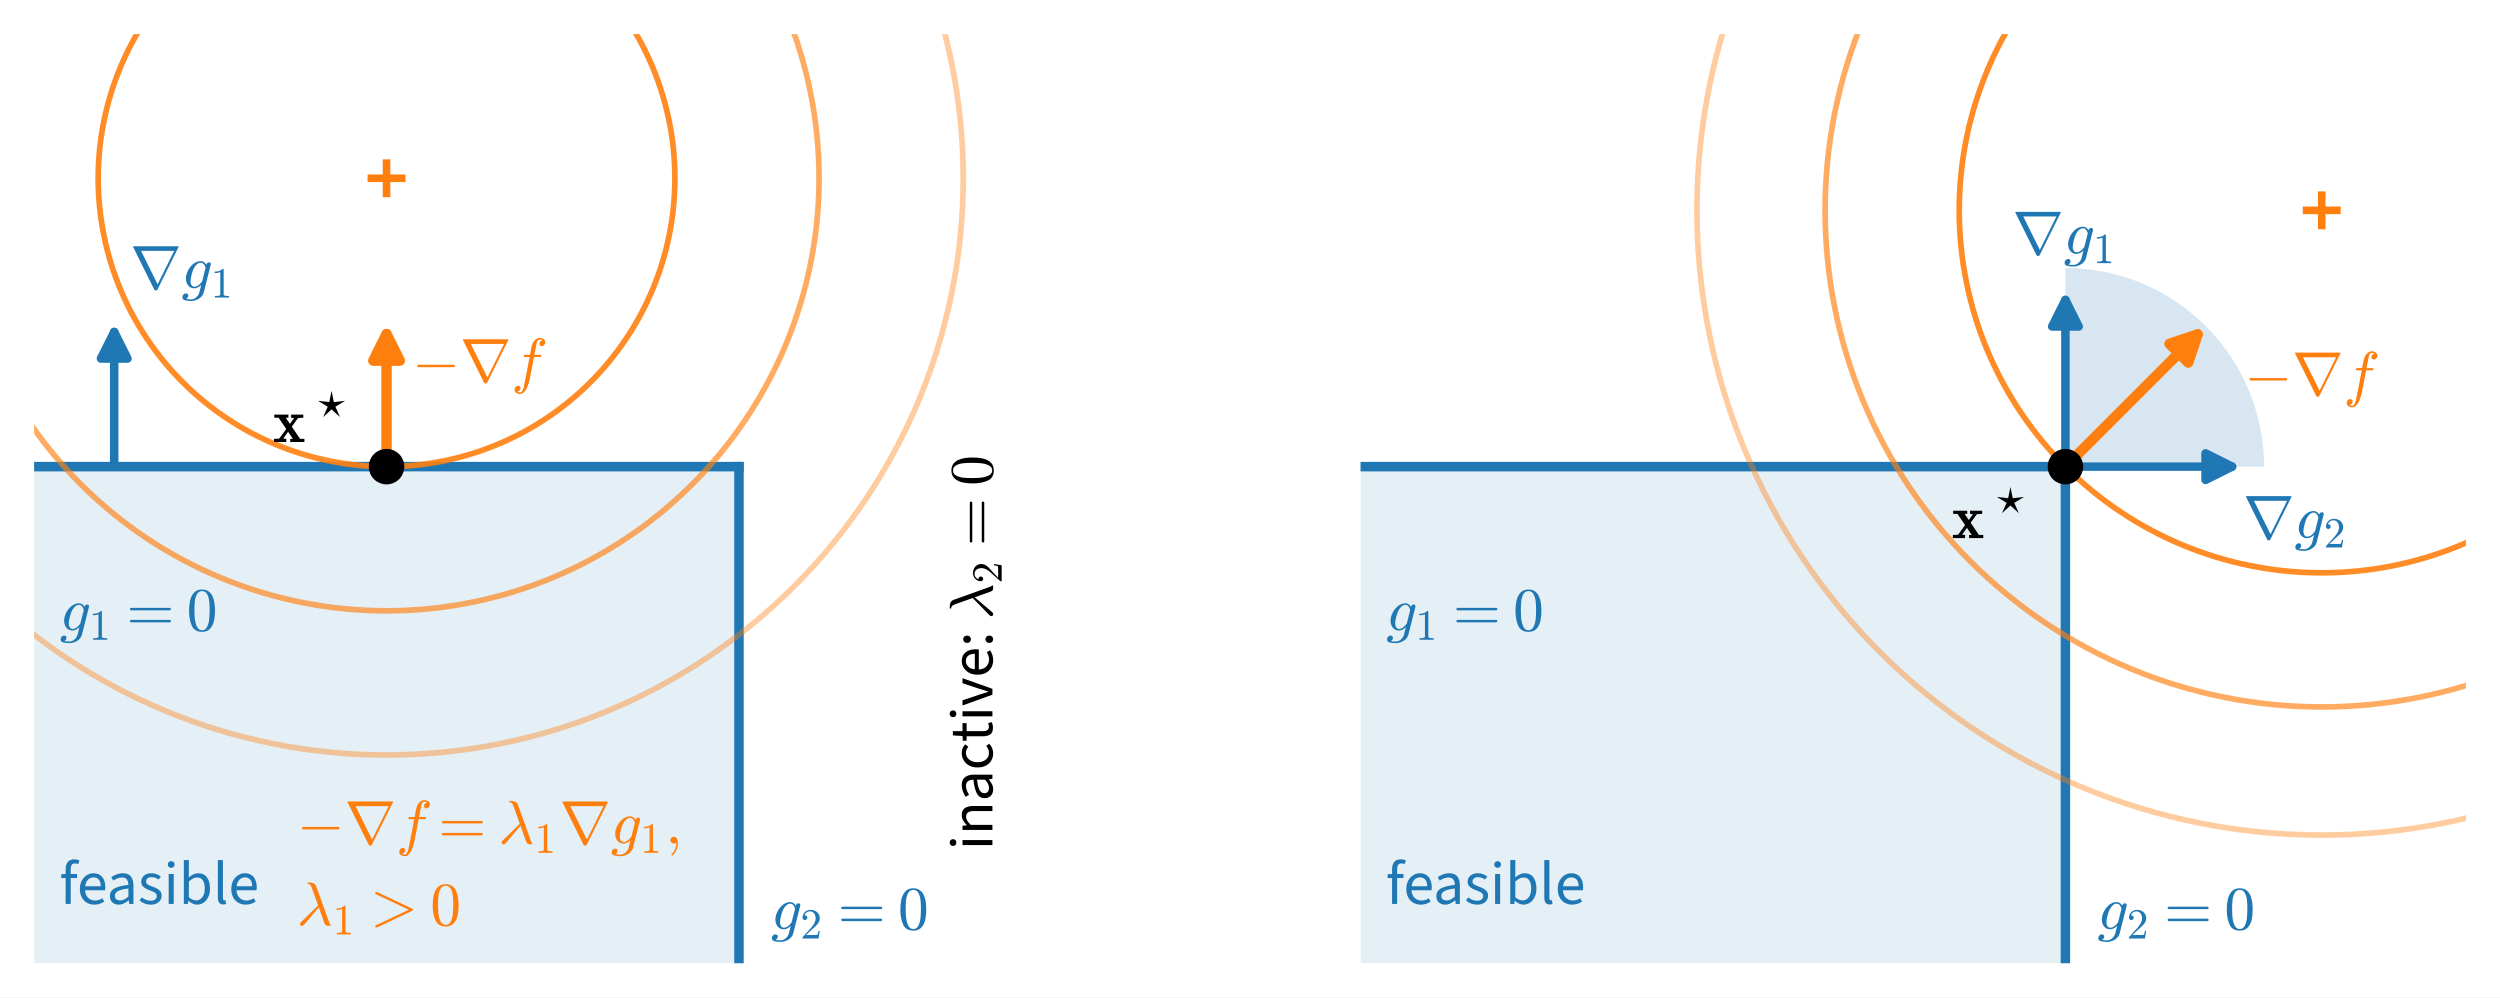
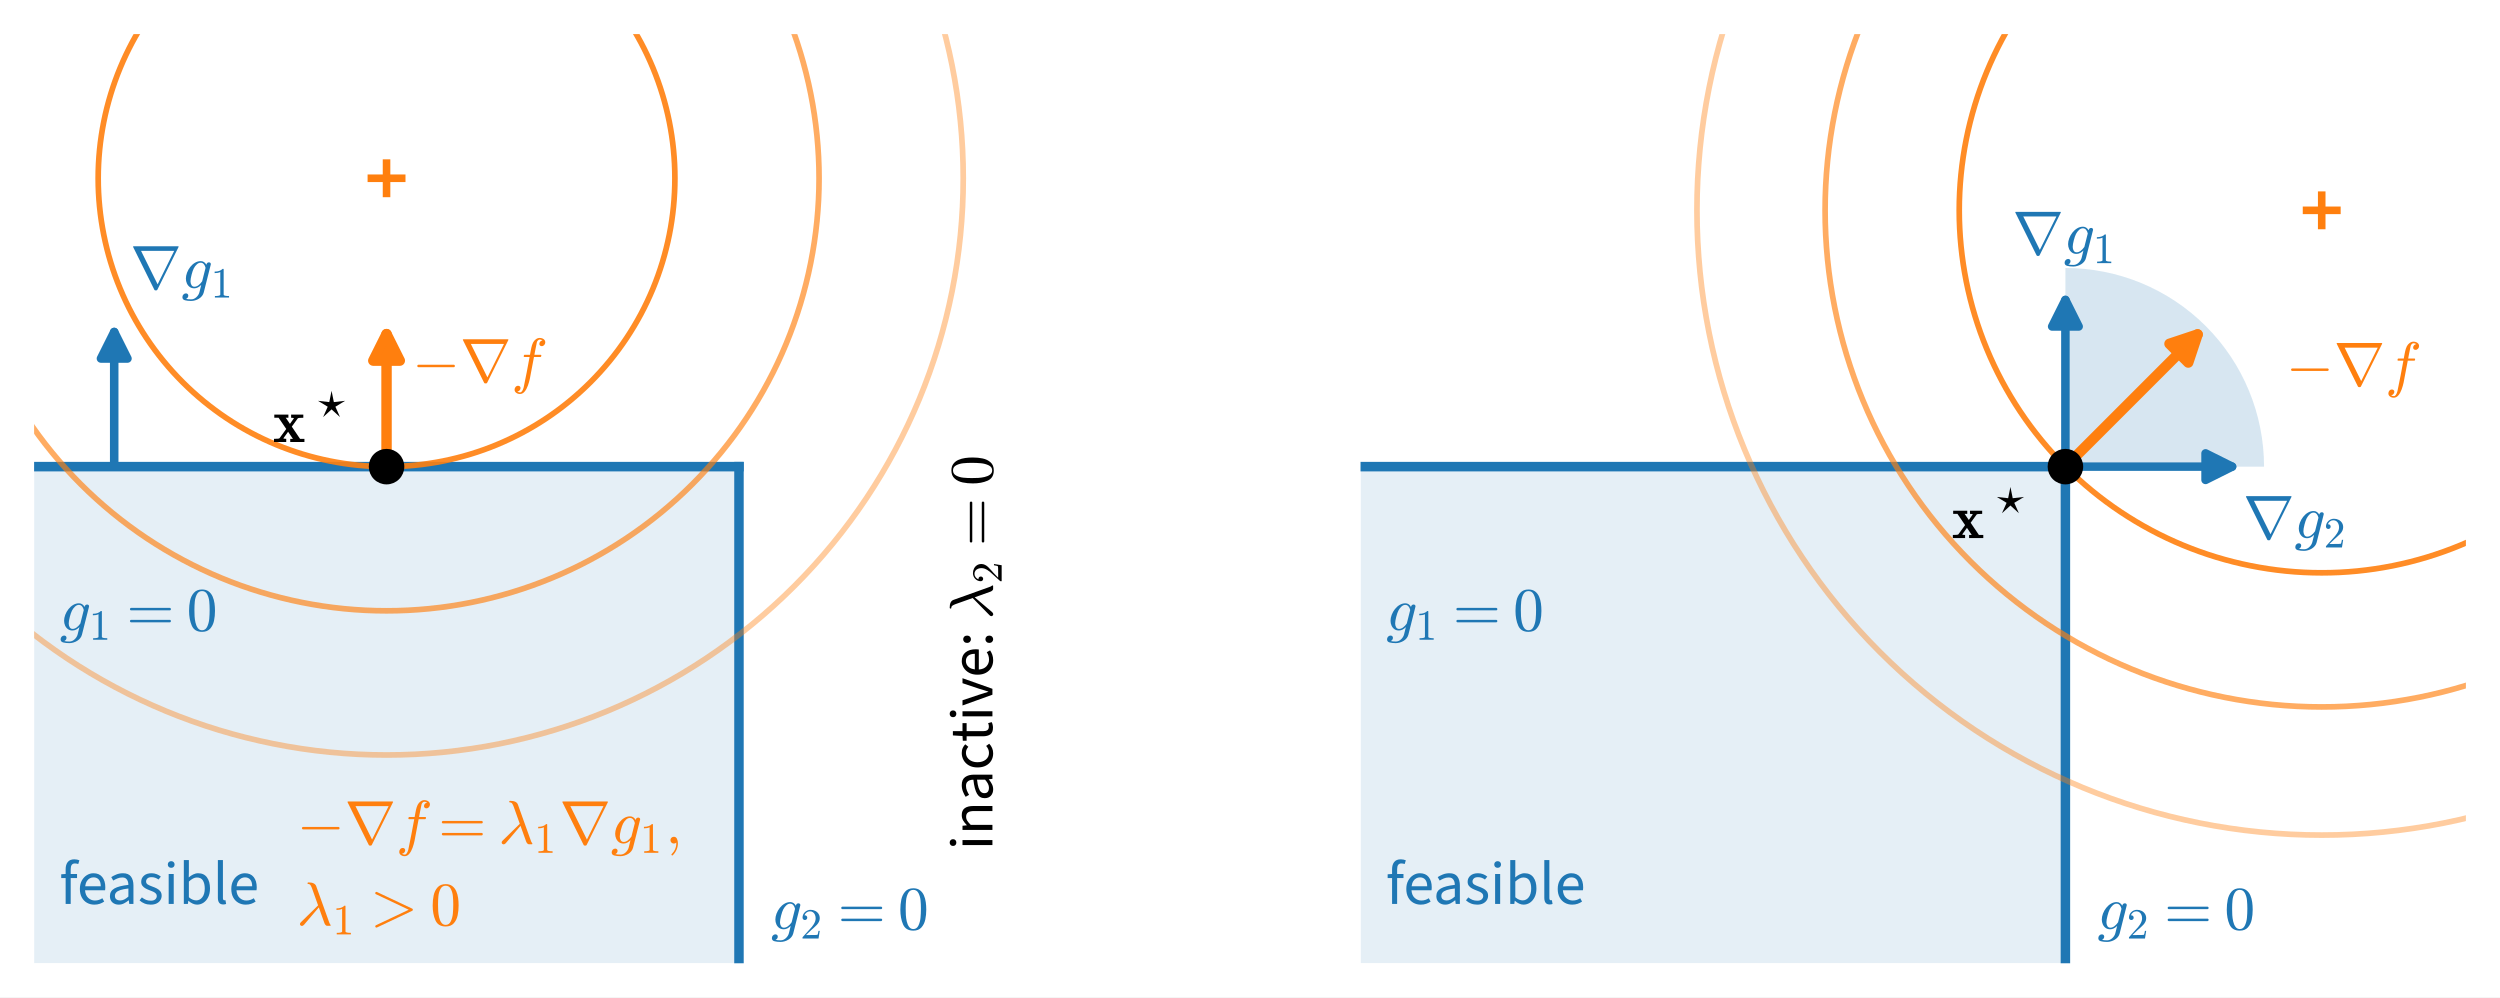
<svg xmlns="http://www.w3.org/2000/svg" xmlns:xlink="http://www.w3.org/1999/xlink" width="527.76pt" height="210.545pt" viewBox="0 0 527.76 210.545" version="1.1">
  <defs>
    <style type="text/css">*{stroke-linejoin: round; stroke-linecap: butt}</style>
  </defs>
  <g id="figure_1">
    <g id="patch_1">
      <path d="M 0 210.545  L 527.76 210.545  L 527.76 0  L 0 0  z " style="fill: #ffffff" />
    </g>
    <g id="axes_1">
      <g id="patch_2">
        <path d="M 7.2 203.345  L 156 203.345  L 156 98.509  L 7.2 98.509  z " clip-path="url(#p8c5ab9531e)" style="fill: #1f77b4; opacity: 0.12" />
      </g>
      <g id="line2d_1">
        <path d="M 7.2 98.509  L 156 98.509  " clip-path="url(#p8c5ab9531e)" style="fill: none; stroke: #1f77b4; stroke-width: 2; stroke-linecap: square" />
      </g>
      <g id="line2d_2">
        <path d="M 156 203.345  L 156 98.509  " clip-path="url(#p8c5ab9531e)" style="fill: none; stroke: #1f77b4; stroke-width: 2; stroke-linecap: square" />
      </g>
      <g id="patch_3">
        <path d="M 81.6 98.509  C 97.744 98.509 113.228 92.095 124.644 80.68  C 136.059 69.265 142.473 53.78 142.473 37.636  C 142.473 21.493 136.059 6.008 124.644 -5.407  C 113.228 -16.822 97.744 -23.236 81.6 -23.236  C 65.456 -23.236 49.972 -16.822 38.556 -5.407  C 27.141 6.008 20.727 21.493 20.727 37.636  C 20.727 53.78 27.141 69.265 38.556 80.68  C 49.972 92.095 65.456 98.509 81.6 98.509  L 81.6 98.509  z " clip-path="url(#p8c5ab9531e)" style="fill: none; opacity: 0.9; stroke: #ff7f0e; stroke-width: 1.2; stroke-linejoin: miter" />
      </g>
      <g id="patch_4">
        <path d="M 81.6 128.945  C 105.815 128.945 129.042 119.325 146.165 102.202  C 163.288 85.079 172.909 61.852 172.909 37.636  C 172.909 13.421 163.288 -9.806 146.165 -26.929  C 129.042 -44.052 105.815 -53.673 81.6 -53.673  C 57.385 -53.673 34.158 -44.052 17.035 -26.929  C -0.088 -9.806 -9.709 13.421 -9.709 37.636  C -9.709 61.852 -0.088 85.079 17.035 102.202  C 34.158 119.325 57.385 128.945 81.6 128.945  L 81.6 128.945  z " clip-path="url(#p8c5ab9531e)" style="fill: none; opacity: 0.65; stroke: #ff7f0e; stroke-width: 1.2; stroke-linejoin: miter" />
      </g>
      <g id="patch_5">
        <path d="M 81.6 159.382  C 113.887 159.382 144.856 146.554 167.687 123.723  C 190.518 100.893 203.345 69.924 203.345 37.636  C 203.345 5.349 190.518 -25.62 167.687 -48.451  C 144.856 -71.281 113.887 -84.109 81.6 -84.109  C 49.313 -84.109 18.344 -71.281 -4.487 -48.451  C -27.318 -25.62 -40.145 5.349 -40.145 37.636  C -40.145 69.924 -27.318 100.893 -4.487 123.723  C 18.344 146.554 49.313 159.382 81.6 159.382  L 81.6 159.382  z " clip-path="url(#p8c5ab9531e)" style="fill: none; opacity: 0.4; stroke: #ff7f0e; stroke-width: 1.2; stroke-linejoin: miter" />
      </g>
      <g id="text_1">
        <g style="fill: #1f77b4" transform="translate(12.61091 190.8174) scale(0.13 -0.13)">
          <defs>
            <path id="SourceSans3-Regular-21" d="M 614 0  L 614 2682  L 154 2682  L 154 3078  L 614 3110  L 614 3603  Q 614 4077 835 4355  Q 1056 4634 1523 4634  Q 1670 4634 1804 4605  Q 1939 4576 2042 4531  L 1926 4147  Q 1734 4205 1574 4205  Q 1139 4205 1139 3603  L 1139 3110  L 1798 3110  L 1798 2682  L 1139 2682  L 1139 0  L 614 0  z " transform="scale(0.015625)" />
            <path id="SourceSans3-Regular-20" d="M 1702 2758  Q 1510 2758 1328 2665  Q 1146 2573 1014 2368  Q 883 2163 838 1830  L 2458 1830  Q 2458 2285 2259 2521  Q 2061 2758 1702 2758  z M 1786 -77  Q 1370 -77 1027 115  Q 685 307 486 675  Q 288 1043 288 1555  Q 288 2061 489 2425  Q 691 2790 1014 2988  Q 1338 3187 1696 3187  Q 2298 3187 2614 2790  Q 2931 2394 2931 1728  Q 2931 1645 2924 1568  Q 2918 1491 2906 1414  L 826 1414  Q 864 890 1161 621  Q 1459 352 1850 352  Q 2074 352 2269 416  Q 2464 480 2624 589  L 2816 243  Q 2611 102 2358 12  Q 2106 -77 1786 -77  z " transform="scale(0.015625)" />
            <path id="SourceSans3-Regular-1c" d="M 1242 -77  Q 851 -77 588 153  Q 326 384 326 806  Q 326 1331 787 1600  Q 1248 1869 2246 1978  Q 2246 2176 2188 2349  Q 2131 2522 1993 2634  Q 1856 2746 1600 2746  Q 1331 2746 1094 2643  Q 858 2541 672 2426  L 467 2784  Q 685 2931 1001 3059  Q 1318 3187 1690 3187  Q 2259 3187 2515 2838  Q 2771 2490 2771 1907  L 2771 0  L 2336 0  L 2291 371  L 2272 371  Q 2042 186 1789 54  Q 1536 -77 1242 -77  z M 1389 358  Q 1613 358 1817 460  Q 2022 563 2246 762  L 2246 1600  Q 1722 1542 1414 1440  Q 1107 1338 976 1190  Q 845 1043 845 838  Q 845 582 1005 470  Q 1165 358 1389 358  z " transform="scale(0.015625)" />
            <path id="SourceSans3-Regular-2e" d="M 1338 -77  Q 998 -77 697 41  Q 397 160 179 371  L 422 678  Q 627 512 848 422  Q 1069 333 1357 333  Q 1664 333 1817 477  Q 1971 621 1971 819  Q 1971 979 1868 1084  Q 1766 1190 1606 1264  Q 1446 1338 1267 1402  Q 1037 1485 825 1597  Q 614 1709 483 1878  Q 352 2048 352 2304  Q 352 2682 637 2934  Q 922 3187 1427 3187  Q 1715 3187 1964 3088  Q 2214 2989 2394 2835  L 2150 2534  Q 1990 2650 1814 2714  Q 1638 2778 1427 2778  Q 1133 2778 995 2643  Q 858 2509 858 2330  Q 858 2118 1043 2009  Q 1229 1901 1517 1798  Q 1760 1715 1981 1600  Q 2202 1485 2339 1309  Q 2477 1133 2477 851  Q 2477 602 2345 390  Q 2214 179 1961 51  Q 1709 -77 1338 -77  z " transform="scale(0.015625)" />
            <path id="SourceSans3-Regular-24" d="M 525 0  L 525 3110  L 1050 3110  L 1050 0  L 525 0  z M 787 3750  Q 633 3750 534 3843  Q 435 3936 435 4096  Q 435 4250 534 4346  Q 633 4442 787 4442  Q 941 4442 1040 4346  Q 1139 4250 1139 4096  Q 1139 3936 1040 3843  Q 941 3750 787 3750  z " transform="scale(0.015625)" />
            <path id="SourceSans3-Regular-1d" d="M 1901 -77  Q 1683 -77 1449 28  Q 1216 134 1011 320  L 992 320  L 947 0  L 525 0  L 525 4557  L 1050 4557  L 1050 3315  L 1037 2752  Q 1248 2938 1501 3062  Q 1754 3187 2010 3187  Q 2618 3187 2931 2758  Q 3245 2330 3245 1606  Q 3245 1075 3056 697  Q 2867 320 2563 121  Q 2259 -77 1901 -77  z M 1811 365  Q 2195 365 2448 694  Q 2701 1024 2701 1600  Q 2701 2112 2512 2429  Q 2323 2746 1882 2746  Q 1683 2746 1478 2637  Q 1274 2528 1050 2323  L 1050 691  Q 1254 512 1456 438  Q 1658 365 1811 365  z " transform="scale(0.015625)" />
            <path id="SourceSans3-Regular-27" d="M 1082 -58  Q 787 -58 656 124  Q 525 307 525 640  L 525 4557  L 1050 4557  L 1050 602  Q 1050 480 1094 429  Q 1139 378 1203 378  Q 1229 378 1251 381  Q 1274 384 1312 390  L 1382 -6  Q 1267 -58 1082 -58  z " transform="scale(0.015625)" />
          </defs>
          <use xlink:href="#SourceSans3-Regular-21" />
          <use xlink:href="#SourceSans3-Regular-20" transform="translate(28.20312 0)" />
          <use xlink:href="#SourceSans3-Regular-1c" transform="translate(76.39062 0)" />
          <use xlink:href="#SourceSans3-Regular-2e" transform="translate(126.7969 0)" />
          <use xlink:href="#SourceSans3-Regular-24" transform="translate(168.7031 0)" />
          <use xlink:href="#SourceSans3-Regular-1d" transform="translate(193.2969 0)" />
          <use xlink:href="#SourceSans3-Regular-27" transform="translate(248.5938 0)" />
          <use xlink:href="#SourceSans3-Regular-20" transform="translate(274.0938 0)" />
        </g>
      </g>
      <g id="text_2">
        <g style="fill: #1f77b4" transform="translate(12.61091 133.1527) scale(0.13 -0.13)">
          <defs>
            <path id="Cmmi10-2f" d="M 91 -916  Q 91 -759 198 -642  Q 306 -525 459 -525  Q 563 -525 633 -589  Q 703 -653 703 -756  Q 703 -872 637 -964  Q 572 -1056 469 -1094  Q 641 -1147 1006 -1147  Q 1300 -1147 1544 -920  Q 1788 -694 1863 -397  L 2047 353  Q 1700 0 1325 0  Q 1050 0 854 140  Q 659 281 556 515  Q 453 750 453 1013  Q 453 1306 573 1628  Q 694 1950 911 2225  Q 1128 2500 1409 2664  Q 1691 2828 2003 2828  Q 2191 2828 2341 2725  Q 2491 2622 2578 2450  Q 2641 2700 2853 2700  Q 2934 2700 2990 2651  Q 3047 2603 3047 2522  Q 3047 2503 3045 2493  Q 3044 2484 3041 2472  L 2309 -434  Q 2259 -634 2125 -800  Q 1991 -966 1809 -1077  Q 1628 -1188 1412 -1250  Q 1197 -1313 997 -1313  Q 631 -1313 361 -1242  Q 91 -1172 91 -916  z M 1338 166  Q 1747 166 2144 728  L 2497 2125  Q 2453 2347 2322 2505  Q 2191 2663 1991 2663  Q 1778 2663 1589 2489  Q 1400 2316 1275 2075  Q 1156 1844 1045 1411  Q 934 978 934 728  Q 934 509 1034 337  Q 1134 166 1338 166  z " transform="scale(0.015625)" />
            <path id="Cmr10-64" d="M 594 0  L 594 225  Q 1394 225 1394 428  L 1394 3788  Q 1063 3628 556 3628  L 556 3853  Q 1341 3853 1741 4263  L 1831 4263  Q 1853 4263 1873 4245  Q 1894 4228 1894 4206  L 1894 428  Q 1894 225 2694 225  L 2694 0  L 594 0  z " transform="scale(0.015625)" />
            <path id="Cmr10-29" d="M 481 850  Q 428 850 393 890  Q 359 931 359 978  Q 359 1031 393 1068  Q 428 1106 481 1106  L 4500 1106  Q 4547 1106 4581 1068  Q 4616 1031 4616 978  Q 4616 931 4581 890  Q 4547 850 4500 850  L 481 850  z M 481 2094  Q 428 2094 393 2131  Q 359 2169 359 2222  Q 359 2269 393 2309  Q 428 2350 481 2350  L 4500 2350  Q 4547 2350 4581 2309  Q 4616 2269 4616 2222  Q 4616 2169 4581 2131  Q 4547 2094 4500 2094  L 481 2094  z " transform="scale(0.015625)" />
            <path id="Cmr10-28" d="M 1600 -141  Q 816 -141 533 504  Q 250 1150 250 2041  Q 250 2597 351 3087  Q 453 3578 754 3920  Q 1056 4263 1600 4263  Q 2022 4263 2290 4056  Q 2559 3850 2700 3523  Q 2841 3197 2892 2823  Q 2944 2450 2944 2041  Q 2944 1491 2842 1011  Q 2741 531 2444 195  Q 2147 -141 1600 -141  z M 1600 25  Q 1956 25 2131 390  Q 2306 756 2347 1200  Q 2388 1644 2388 2144  Q 2388 2625 2347 3031  Q 2306 3438 2132 3767  Q 1959 4097 1600 4097  Q 1238 4097 1063 3765  Q 888 3434 847 3029  Q 806 2625 806 2144  Q 806 1788 823 1472  Q 841 1156 916 820  Q 991 484 1158 254  Q 1325 25 1600 25  z " transform="scale(0.015625)" />
          </defs>
          <use xlink:href="#Cmmi10-2f" transform="translate(0 0.390625)" />
          <use xlink:href="#Cmr10-64" transform="translate(47.70508 -14.60934) scale(0.7)" />
          <use xlink:href="#Cmr10-29" transform="translate(108.4256 0.390625)" />
          <use xlink:href="#Cmr10-28" transform="translate(206.1112 0.390625)" />
        </g>
      </g>
      <g id="text_3">
        <g style="fill: #1f77b4" transform="translate(162.7636 196.2283) scale(0.13 -0.13)">
          <defs>
            <path id="Cmr10-31" d="M 319 0  L 319 172  Q 319 188 331 206  L 1325 1306  Q 1550 1550 1690 1715  Q 1831 1881 1968 2097  Q 2106 2313 2186 2536  Q 2266 2759 2266 3009  Q 2266 3272 2169 3511  Q 2072 3750 1880 3894  Q 1688 4038 1416 4038  Q 1138 4038 916 3870  Q 694 3703 603 3438  Q 628 3444 672 3444  Q 816 3444 917 3347  Q 1019 3250 1019 3097  Q 1019 2950 917 2848  Q 816 2747 672 2747  Q 522 2747 420 2851  Q 319 2956 319 3097  Q 319 3338 409 3548  Q 500 3759 670 3923  Q 841 4088 1055 4175  Q 1269 4263 1509 4263  Q 1875 4263 2190 4108  Q 2506 3953 2690 3670  Q 2875 3388 2875 3009  Q 2875 2731 2753 2481  Q 2631 2231 2440 2026  Q 2250 1822 1953 1562  Q 1656 1303 1563 1216  L 838 519  L 1453 519  Q 1906 519 2211 526  Q 2516 534 2534 550  Q 2609 631 2688 1141  L 2875 1141  L 2694 0  L 319 0  z " transform="scale(0.015625)" />
          </defs>
          <use xlink:href="#Cmmi10-2f" transform="translate(0 0.390625)" />
          <use xlink:href="#Cmr10-31" transform="translate(47.70508 -14.60934) scale(0.7)" />
          <use xlink:href="#Cmr10-29" transform="translate(108.4256 0.390625)" />
          <use xlink:href="#Cmr10-28" transform="translate(206.1112 0.390625)" />
        </g>
      </g>
      <g id="line2d_3">
        <defs>
          <path id="m27853e24be" d="M -4 0  L 4 0  M 0 4  L 0 -4  " style="stroke: #ff7f0e; stroke-width: 1.6" />
        </defs>
        <g clip-path="url(#p8c5ab9531e)">
          <use xlink:href="#m27853e24be" x="81.6" y="37.636" style="fill: #ff7f0e; stroke: #ff7f0e; stroke-width: 1.6" />
        </g>
      </g>
      <g id="patch_6">
        <path d="M 81.6 98.509  Q 81.6 83.291 81.6 70.532  " style="fill: none; stroke: #ff7f0e; stroke-width: 2.2; stroke-linecap: round" />
        <path d="M 78.8 76.132  L 81.6 70.532  L 84.4 76.132  z " style="fill: #ff7f0e; stroke: #ff7f0e; stroke-width: 2.2; stroke-linecap: round" />
      </g>
      <g id="text_4">
        <g style="fill: #ff7f0e" transform="translate(87.01091 80.57009) scale(0.13 -0.13)">
          <defs>
            <path id="Cmsy10-11" d="M 653 1472  Q 600 1472 565 1512  Q 531 1553 531 1600  Q 531 1647 565 1687  Q 600 1728 653 1728  L 4325 1728  Q 4375 1728 4408 1687  Q 4441 1647 4441 1600  Q 4441 1553 4408 1512  Q 4375 1472 4325 1472  L 653 1472  z " transform="scale(0.015625)" />
            <path id="Cmsy10-6e" d="M 2503 -141  L 300 4300  Q 300 4306 298 4311  Q 297 4316 294 4319  Q 294 4372 347 4372  L 4978 4372  Q 5031 4372 5031 4319  Q 5031 4313 5029 4309  Q 5028 4306 5025 4300  L 2822 -141  Q 2791 -213 2706 -213  L 2619 -213  Q 2534 -213 2503 -141  z M 2847 416  L 4569 3891  L 1125 3891  L 2847 416  z " transform="scale(0.015625)" />
            <path id="Cmmi10-57" d="M 622 -1056  Q 741 -1147 909 -1147  Q 1138 -1147 1281 -641  Q 1341 -397 1606 966  L 1900 2534  L 1350 2534  Q 1288 2534 1288 2619  Q 1313 2759 1369 2759  L 1941 2759  L 2016 3175  Q 2053 3369 2084 3508  Q 2116 3647 2152 3765  Q 2188 3884 2259 4031  Q 2369 4241 2555 4377  Q 2741 4513 2956 4513  Q 3097 4513 3230 4461  Q 3363 4409 3447 4306  Q 3531 4203 3531 4063  Q 3531 3900 3423 3779  Q 3316 3659 3163 3659  Q 3059 3659 2986 3723  Q 2913 3788 2913 3891  Q 2913 4031 3008 4136  Q 3103 4241 3244 4256  Q 3125 4347 2950 4347  Q 2853 4347 2767 4256  Q 2681 4166 2656 4063  Q 2616 3900 2478 3181  L 2400 2759  L 3059 2759  Q 3122 2759 3122 2675  Q 3119 2659 3109 2620  Q 3100 2581 3083 2557  Q 3066 2534 3041 2534  L 2356 2534  L 2059 972  Q 2003 631 1929 279  Q 1856 -72 1723 -442  Q 1591 -813 1384 -1063  Q 1178 -1313 897 -1313  Q 681 -1313 511 -1189  Q 341 -1066 341 -863  Q 341 -700 445 -579  Q 550 -459 709 -459  Q 816 -459 887 -523  Q 959 -588 959 -691  Q 959 -828 857 -942  Q 756 -1056 622 -1056  z " transform="scale(0.015625)" />
          </defs>
          <use xlink:href="#Cmsy10-11" transform="translate(0 0.484375)" />
          <use xlink:href="#Cmsy10-6e" transform="translate(77.68555 0.484375)" />
          <use xlink:href="#Cmmi10-57" transform="translate(160.9863 0.484375)" />
        </g>
      </g>
      <g id="text_5">
        <g style="fill: #ff7f0e" transform="translate(62.66182 178.1402) scale(0.13 -0.13)">
          <defs>
            <path id="Cmmi10-9" d="M 325 109  Q 325 203 409 288  L 2209 2053  L 1575 3834  Q 1500 4038 1417 4156  Q 1334 4275 1178 4275  Q 1106 4275 1106 4359  Q 1113 4397 1138 4419  Q 1163 4441 1203 4441  Q 1875 4441 2016 4044  L 3316 416  Q 3400 144 3488 50  Q 3519 3 3519 -13  Q 3519 -72 3469 -72  L 3122 -72  Q 2963 -25 2869 206  L 2284 1844  L 738 25  Q 622 -84 531 -84  Q 450 -84 387 -28  Q 325 28 325 109  z " transform="scale(0.015625)" />
            <path id="Cmmi10-2c" d="M 634 -1153  Q 634 -1125 659 -1100  Q 891 -878 1019 -587  Q 1147 -297 1147 25  L 1147 103  Q 1044 0 891 0  Q 744 0 641 103  Q 538 206 538 353  Q 538 503 641 603  Q 744 703 891 703  Q 1119 703 1216 492  Q 1313 281 1313 25  Q 1313 -331 1170 -651  Q 1028 -972 769 -1228  Q 744 -1241 728 -1241  Q 697 -1241 665 -1212  Q 634 -1184 634 -1153  z " transform="scale(0.015625)" />
          </defs>
          <use xlink:href="#Cmsy10-11" transform="translate(0 0.484375)" />
          <use xlink:href="#Cmsy10-6e" transform="translate(77.68555 0.484375)" />
          <use xlink:href="#Cmmi10-57" transform="translate(160.9863 0.484375)" />
          <use xlink:href="#Cmr10-29" transform="translate(229.8633 0.484375)" />
          <use xlink:href="#Cmmi10-9" transform="translate(327.5489 0.484375)" />
          <use xlink:href="#Cmr10-64" transform="translate(385.8497 -14.51559) scale(0.7)" />
          <use xlink:href="#Cmsy10-6e" transform="translate(426.5701 0.484375)" />
          <use xlink:href="#Cmmi10-2f" transform="translate(509.8709 0.484375)" />
          <use xlink:href="#Cmr10-64" transform="translate(557.576 -14.51559) scale(0.7)" />
          <use xlink:href="#Cmmi10-2c" transform="translate(598.2964 0.484375)" />
        </g>
        <g style="fill: #ff7f0e" transform="translate(62.66182 195.3782) scale(0.13 -0.13)">
          <defs>
            <path id="Cmmi10-6b" d="M 531 -128  Q 531 -47 616 -6  L 4013 1600  L 594 3219  Q 531 3238 531 3328  Q 531 3372 567 3414  Q 603 3456 659 3456  Q 672 3456 709 3444  L 4384 1709  Q 4441 1681 4441 1600  Q 4441 1516 4366 1484  L 709 -244  Q 672 -256 659 -256  Q 603 -256 567 -214  Q 531 -172 531 -128  z " transform="scale(0.015625)" />
          </defs>
          <use xlink:href="#Cmmi10-9" transform="translate(0 0.609375)" />
          <use xlink:href="#Cmr10-64" transform="translate(58.30078 -14.39059) scale(0.7)" />
          <use xlink:href="#Cmmi10-6b" transform="translate(119.0213 0.609375)" />
          <use xlink:href="#Cmr10-28" transform="translate(216.7069 0.609375)" />
        </g>
      </g>
      <g id="text_6">
        <g transform="translate(57.62 93.421) scale(0.13 -0.13)">
          <defs>
            <path id="Cmb10-2d" d="M 109 0  L 109 325  Q 628 325 678 384  L 1381 1350  L 588 2516  L 141 2516  L 141 2841  L 1606 2841  L 1606 2516  L 1331 2516  L 1766 1881  L 2181 2463  Q 2181 2491 2072 2503  Q 1963 2516 1888 2516  L 1888 2841  L 3156 2841  L 3156 2516  Q 2638 2516 2584 2456  L 1959 1594  L 2816 325  L 3272 325  L 3272 0  L 1797 0  L 1797 325  L 2075 325  L 1575 1063  L 1081 378  Q 1081 356 1193 340  Q 1306 325 1381 325  L 1381 0  L 109 0  z " transform="scale(0.015625)" />
            <path id="STIXGeneral-Regular-4d9" d="M 4256 2336  L 2810 1459  L 3494 -83  L 2240 1062  L 986 -83  L 1670 1459  L 224 2336  L 1901 2144  L 2240 3821  L 2579 2144  L 4256 2336  z " transform="scale(0.015625)" />
          </defs>
          <use xlink:href="#Cmb10-2d" transform="translate(0 0.918578)" />
          <use xlink:href="#STIXGeneral-Regular-4d9" transform="translate(70.68988 42.20781) scale(0.7)" />
        </g>
      </g>
      <g id="patch_7">
        <path d="M 24.109 98.509  Q 24.109 83.291 24.109 70.085  " style="fill: none; stroke: #1f77b4; stroke-width: 1.8; stroke-linecap: round" />
        <path d="M 21.309 75.685  L 24.109 70.085  L 26.909 75.685  z " style="fill: #1f77b4; stroke: #1f77b4; stroke-width: 1.8; stroke-linecap: round" />
      </g>
      <g id="text_7">
        <g style="fill: #1f77b4" transform="translate(27.49091 60.95555) scale(0.13 -0.13)">
          <use xlink:href="#Cmsy10-6e" transform="translate(0 0.6875)" />
          <use xlink:href="#Cmmi10-2f" transform="translate(83.30078 0.6875)" />
          <use xlink:href="#Cmr10-64" transform="translate(131.0059 -14.31246) scale(0.7)" />
        </g>
      </g>
      <g id="text_8">
        <g transform="translate(209.5818 179.4682) rotate(-90) scale(0.13 -0.13)">
          <defs>
            <path id="SourceSans3-Regular-29" d="M 525 0  L 525 3110  L 960 3110  L 1005 2662  L 1024 2662  Q 1248 2886 1497 3036  Q 1747 3187 2067 3187  Q 2560 3187 2787 2876  Q 3014 2566 3014 1971  L 3014 0  L 2490 0  L 2490 1901  Q 2490 2336 2349 2534  Q 2208 2733 1901 2733  Q 1664 2733 1475 2611  Q 1286 2490 1050 2253  L 1050 0  L 525 0  z " transform="scale(0.015625)" />
            <path id="SourceSans3-Regular-1e" d="M 1760 -77  Q 1344 -77 1011 115  Q 678 307 486 672  Q 294 1037 294 1549  Q 294 2074 502 2438  Q 710 2803 1052 2995  Q 1395 3187 1792 3187  Q 2099 3187 2320 3084  Q 2541 2982 2701 2822  L 2438 2502  Q 2317 2611 2166 2681  Q 2016 2752 1811 2752  Q 1536 2752 1315 2601  Q 1094 2451 966 2179  Q 838 1907 838 1549  Q 838 1018 1107 688  Q 1376 358 1805 358  Q 2016 358 2201 441  Q 2387 525 2528 653  L 2758 333  Q 2566 147 2313 35  Q 2061 -77 1760 -77  z " transform="scale(0.015625)" />
            <path id="SourceSans3-Regular-2f" d="M 1504 -58  Q 1005 -58 809 227  Q 614 512 614 979  L 614 2682  L 154 2682  L 154 3078  L 640 3110  L 704 4109  L 1146 4109  L 1146 3110  L 1984 3110  L 1984 2682  L 1146 2682  L 1146 966  Q 1146 685 1251 528  Q 1357 371 1626 371  Q 1709 371 1798 387  Q 1888 403 1978 448  L 2086 77  Q 1965 13 1814 -22  Q 1664 -58 1504 -58  z " transform="scale(0.015625)" />
            <path id="SourceSans3-Regular-31" d="M 1197 0  L 77 3110  L 621 3110  L 1210 1344  Q 1280 1114 1353 883  Q 1427 653 1498 429  L 1523 429  Q 1594 653 1667 883  Q 1741 1114 1805 1344  L 2394 3110  L 2912 3110  L 1811 0  L 1197 0  z " transform="scale(0.015625)" />
            <path id="SourceSans3-Regular-56d" d="M 800 2233  Q 640 2233 528 2345  Q 416 2457 416 2630  Q 416 2816 528 2928  Q 640 3040 800 3040  Q 954 3040 1066 2928  Q 1178 2816 1178 2630  Q 1178 2457 1066 2345  Q 954 2233 800 2233  z M 800 -77  Q 640 -77 528 35  Q 416 147 416 320  Q 416 506 528 618  Q 640 730 800 730  Q 954 730 1066 618  Q 1178 506 1178 320  Q 1178 147 1066 35  Q 954 -77 800 -77  z " transform="scale(0.015625)" />
            <path id="SourceSans3-Regular-1" transform="scale(0.015625)" />
          </defs>
          <use xlink:href="#SourceSans3-Regular-24" transform="translate(0 0.59375)" />
          <use xlink:href="#SourceSans3-Regular-29" transform="translate(24.59998 0.59375)" />
          <use xlink:href="#SourceSans3-Regular-1c" transform="translate(79.29993 0.59375)" />
          <use xlink:href="#SourceSans3-Regular-1e" transform="translate(129.6999 0.59375)" />
          <use xlink:href="#SourceSans3-Regular-2f" transform="translate(175.2998 0.59375)" />
          <use xlink:href="#SourceSans3-Regular-24" transform="translate(209.0998 0.59375)" />
          <use xlink:href="#SourceSans3-Regular-31" transform="translate(233.6998 0.59375)" />
          <use xlink:href="#SourceSans3-Regular-20" transform="translate(280.3997 0.59375)" />
          <use xlink:href="#SourceSans3-Regular-56d" transform="translate(329.9997 0.59375)" />
          <use xlink:href="#SourceSans3-Regular-1" transform="translate(354.8997 0.59375)" />
          <use xlink:href="#Cmmi10-9" transform="translate(374.8997 0.59375)" />
          <use xlink:href="#Cmr10-31" transform="translate(433.2004 -14.40621) scale(0.7)" />
          <use xlink:href="#Cmr10-29" transform="translate(493.9209 0.59375)" />
          <use xlink:href="#Cmr10-28" transform="translate(591.6065 0.59375)" />
        </g>
      </g>
      <g id="line2d_4">
        <defs>
          <path id="mf89f751687" d="M 0 3.25  C 0.862 3.25 1.689 2.908 2.298 2.298  C 2.908 1.689 3.25 0.862 3.25 0  C 3.25 -0.862 2.908 -1.689 2.298 -2.298  C 1.689 -2.908 0.862 -3.25 0 -3.25  C -0.862 -3.25 -1.689 -2.908 -2.298 -2.298  C -2.908 -1.689 -3.25 -0.862 -3.25 0  C -3.25 0.862 -2.908 1.689 -2.298 2.298  C -1.689 2.908 -0.862 3.25 0 3.25  z " style="stroke: #000000" />
        </defs>
        <g clip-path="url(#p8c5ab9531e)">
          <use xlink:href="#mf89f751687" x="81.6" y="98.509" style="stroke: #000000" />
        </g>
      </g>
    </g>
    <g id="axes_2">
      <g id="patch_8">
        <path d="M 287.215 203.345  L 436.015 203.345  L 436.015 98.509  L 287.215 98.509  z " clip-path="url(#p4208d615e3)" style="fill: #1f77b4; opacity: 0.12" />
      </g>
      <g id="line2d_5">
        <path d="M 287.215 98.509  L 436.015 98.509  " clip-path="url(#p4208d615e3)" style="fill: none; stroke: #1f77b4; stroke-width: 2; stroke-linecap: square" />
      </g>
      <g id="line2d_6">
        <path d="M 436.015 203.345  L 436.015 98.509  " clip-path="url(#p4208d615e3)" style="fill: none; stroke: #1f77b4; stroke-width: 2; stroke-linecap: square" />
      </g>
      <g id="patch_9">
        <path d="M 490.124 120.922  C 510.417 120.922 529.883 112.859 544.233 98.509  C 558.583 84.159 566.645 64.694 566.645 44.4  C 566.645 24.106 558.583 4.641 544.233 -9.709  C 529.883 -24.059 510.417 -32.122 490.124 -32.122  C 469.83 -32.122 450.364 -24.059 436.015 -9.709  C 421.665 4.641 413.602 24.106 413.602 44.4  C 413.602 64.694 421.665 84.159 436.015 98.509  C 450.364 112.859 469.83 120.922 490.124 120.922  L 490.124 120.922  z " clip-path="url(#p4208d615e3)" style="fill: none; opacity: 0.9; stroke: #ff7f0e; stroke-width: 1.2; stroke-linejoin: miter" />
      </g>
      <g id="patch_10">
        <path d="M 490.124 149.236  C 517.927 149.236 544.595 138.19 564.254 118.531  C 583.914 98.871 594.96 72.203 594.96 44.4  C 594.96 16.597 583.914 -10.071 564.254 -29.731  C 544.595 -49.39 517.927 -60.436 490.124 -60.436  C 462.321 -60.436 435.653 -49.39 415.993 -29.731  C 396.333 -10.071 385.287 16.597 385.287 44.4  C 385.287 72.203 396.333 98.871 415.993 118.531  C 435.653 138.19 462.321 149.236 490.124 149.236  L 490.124 149.236  z " clip-path="url(#p4208d615e3)" style="fill: none; opacity: 0.65; stroke: #ff7f0e; stroke-width: 1.2; stroke-linejoin: miter" />
      </g>
      <g id="patch_11">
        <path d="M 490.124 176.291  C 525.102 176.291 558.651 162.394 583.385 137.661  C 608.118 112.928 622.015 79.378 622.015 44.4  C 622.015 9.422 608.118 -24.128 583.385 -48.861  C 558.651 -73.594 525.102 -87.491 490.124 -87.491  C 455.146 -87.491 421.596 -73.594 396.863 -48.861  C 372.13 -24.128 358.233 9.422 358.233 44.4  C 358.233 79.378 372.13 112.928 396.863 137.661  C 421.596 162.394 455.146 176.291 490.124 176.291  L 490.124 176.291  z " clip-path="url(#p4208d615e3)" style="fill: none; opacity: 0.4; stroke: #ff7f0e; stroke-width: 1.2; stroke-linejoin: miter" />
      </g>
      <g id="text_9">
        <g style="fill: #1f77b4" transform="translate(292.6255 190.8174) scale(0.13 -0.13)">
          <use xlink:href="#SourceSans3-Regular-21" />
          <use xlink:href="#SourceSans3-Regular-20" transform="translate(28.20312 0)" />
          <use xlink:href="#SourceSans3-Regular-1c" transform="translate(76.39062 0)" />
          <use xlink:href="#SourceSans3-Regular-2e" transform="translate(126.7969 0)" />
          <use xlink:href="#SourceSans3-Regular-24" transform="translate(168.7031 0)" />
          <use xlink:href="#SourceSans3-Regular-1d" transform="translate(193.2969 0)" />
          <use xlink:href="#SourceSans3-Regular-27" transform="translate(248.5938 0)" />
          <use xlink:href="#SourceSans3-Regular-20" transform="translate(274.0938 0)" />
        </g>
      </g>
      <g id="text_10">
        <g style="fill: #1f77b4" transform="translate(292.6255 133.1527) scale(0.13 -0.13)">
          <use xlink:href="#Cmmi10-2f" transform="translate(0 0.390625)" />
          <use xlink:href="#Cmr10-64" transform="translate(47.70508 -14.60934) scale(0.7)" />
          <use xlink:href="#Cmr10-29" transform="translate(108.4256 0.390625)" />
          <use xlink:href="#Cmr10-28" transform="translate(206.1112 0.390625)" />
        </g>
      </g>
      <g id="text_11">
        <g style="fill: #1f77b4" transform="translate(442.7782 196.2283) scale(0.13 -0.13)">
          <use xlink:href="#Cmmi10-2f" transform="translate(0 0.390625)" />
          <use xlink:href="#Cmr10-31" transform="translate(47.70508 -14.60934) scale(0.7)" />
          <use xlink:href="#Cmr10-29" transform="translate(108.4256 0.390625)" />
          <use xlink:href="#Cmr10-28" transform="translate(206.1112 0.390625)" />
        </g>
      </g>
      <g id="line2d_7">
        <g clip-path="url(#p4208d615e3)">
          <use xlink:href="#m27853e24be" x="490.124" y="44.4" style="fill: #ff7f0e; stroke: #ff7f0e; stroke-width: 1.6" />
        </g>
      </g>
      <g id="patch_12">
        <path d="M 477.949 98.509  C 477.949 87.392 473.528 76.718 465.667 68.857  C 457.806 60.996 447.132 56.575 436.015 56.575  L 436.015 98.509  z " clip-path="url(#p4208d615e3)" style="fill: #1f77b4; opacity: 0.18" />
      </g>
      <g id="patch_13">
        <path d="M 436.015 98.509  Q 436.015 79.909 436.015 63.322  " style="fill: none; stroke: #1f77b4; stroke-width: 1.8; stroke-linecap: round" />
        <path d="M 433.215 68.922  L 436.015 63.322  L 438.815 68.922  z " style="fill: #1f77b4; stroke: #1f77b4; stroke-width: 1.8; stroke-linecap: round" />
      </g>
      <g id="patch_14">
        <path d="M 436.015 98.509  Q 454.615 98.509 471.202 98.509  " style="fill: none; stroke: #1f77b4; stroke-width: 1.8; stroke-linecap: round" />
        <path d="M 465.602 95.709  L 471.202 98.509  L 465.602 101.309  z " style="fill: #1f77b4; stroke: #1f77b4; stroke-width: 1.8; stroke-linecap: round" />
      </g>
      <g id="patch_15">
        <path d="M 436.015 98.509  Q 450.841 83.683 463.927 70.596  " style="fill: none; stroke: #ff7f0e; stroke-width: 2.2; stroke-linecap: round" />
        <path d="M 457.988 72.576  L 463.927 70.596  L 461.948 76.536  z " style="fill: #ff7f0e; stroke: #ff7f0e; stroke-width: 2.2; stroke-linecap: round" />
      </g>
      <g id="text_12">
        <g style="fill: #1f77b4" transform="translate(424.8345 53.68927) scale(0.13 -0.13)">
          <use xlink:href="#Cmsy10-6e" transform="translate(0 0.6875)" />
          <use xlink:href="#Cmmi10-2f" transform="translate(83.30078 0.6875)" />
          <use xlink:href="#Cmr10-64" transform="translate(131.0059 -14.31246) scale(0.7)" />
        </g>
      </g>
      <g id="text_13">
        <g style="fill: #1f77b4" transform="translate(473.5327 113.7119) scale(0.13 -0.13)">
          <use xlink:href="#Cmsy10-6e" transform="translate(0 0.6875)" />
          <use xlink:href="#Cmmi10-2f" transform="translate(83.30078 0.6875)" />
          <use xlink:href="#Cmr10-31" transform="translate(131.0059 -14.31246) scale(0.7)" />
        </g>
      </g>
      <g id="text_14">
-         <g style="fill: #ff7f0e" transform="translate(473.7831 83.38334) scale(0.13 -0.13)">
+         <g id="patch_16">
+           <path d="M 482.576 86.892  L 509.876 86.892  Q 511.176 86.892 511.176 85.592  L 511.176 68.354  Q 511.176 67.054 509.876 67.054  L 482.576 67.054  Q 481.276 67.054 481.276 68.354  L 481.276 85.592  Q 481.276 86.892 482.576 86.892  z " style="fill: #ffffff" />
+         </g>
+         <g style="fill: #ff7f0e" transform="translate(482.5758 81.35425) scale(0.13 -0.13)">
          <use xlink:href="#Cmsy10-11" transform="translate(0 0.484375)" />
          <use xlink:href="#Cmsy10-6e" transform="translate(77.68555 0.484375)" />
          <use xlink:href="#Cmmi10-57" transform="translate(160.9863 0.484375)" />
        </g>
      </g>
      <g id="text_15">
        <g transform="translate(412.0345 113.7119) scale(0.13 -0.13)">
          <use xlink:href="#Cmb10-2d" transform="translate(0 0.918578)" />
          <use xlink:href="#STIXGeneral-Regular-4d9" transform="translate(70.68988 42.20781) scale(0.7)" />
        </g>
      </g>
      <g id="line2d_8">
        <g clip-path="url(#p4208d615e3)">
          <use xlink:href="#mf89f751687" x="436.015" y="98.509" style="stroke: #000000" />
        </g>
      </g>
    </g>
  </g>
  <defs>
    <clipPath id="p8c5ab9531e">
      <rect x="7.2" y="7.2" width="233.345" height="196.145" />
    </clipPath>
    <clipPath id="p4208d615e3">
      <rect x="287.215" y="7.2" width="233.345" height="196.145" />
    </clipPath>
  </defs>
</svg>
